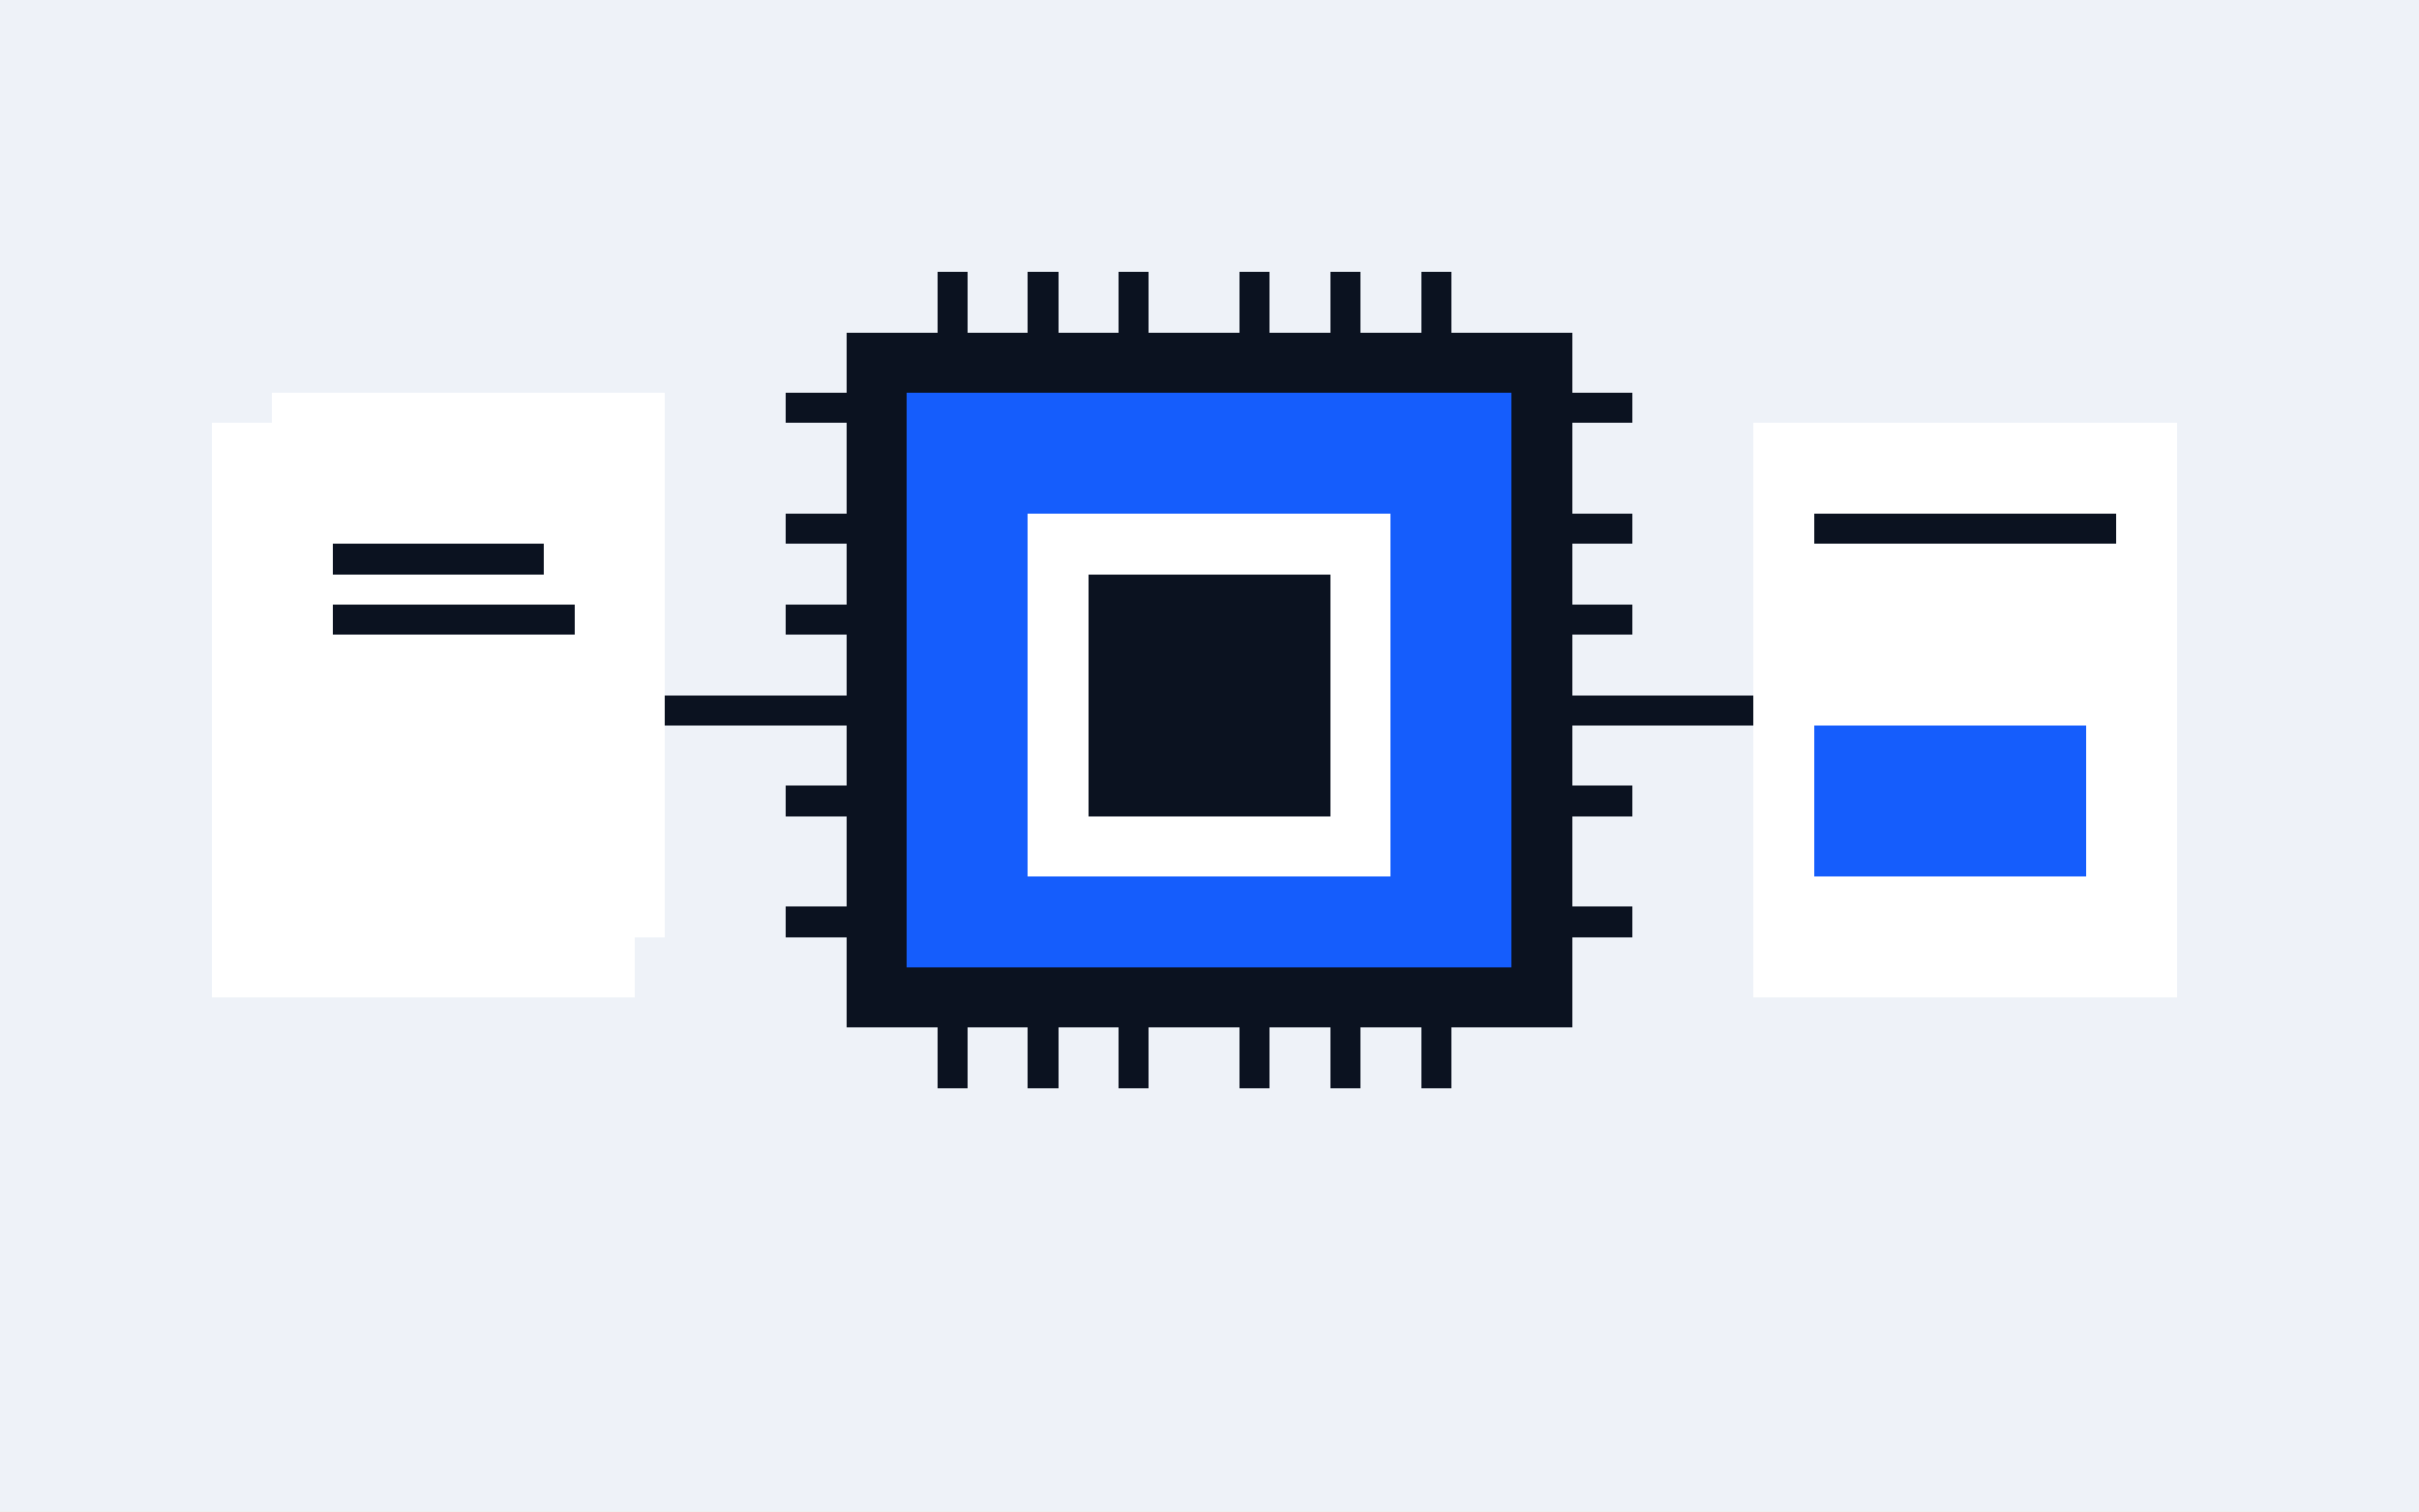
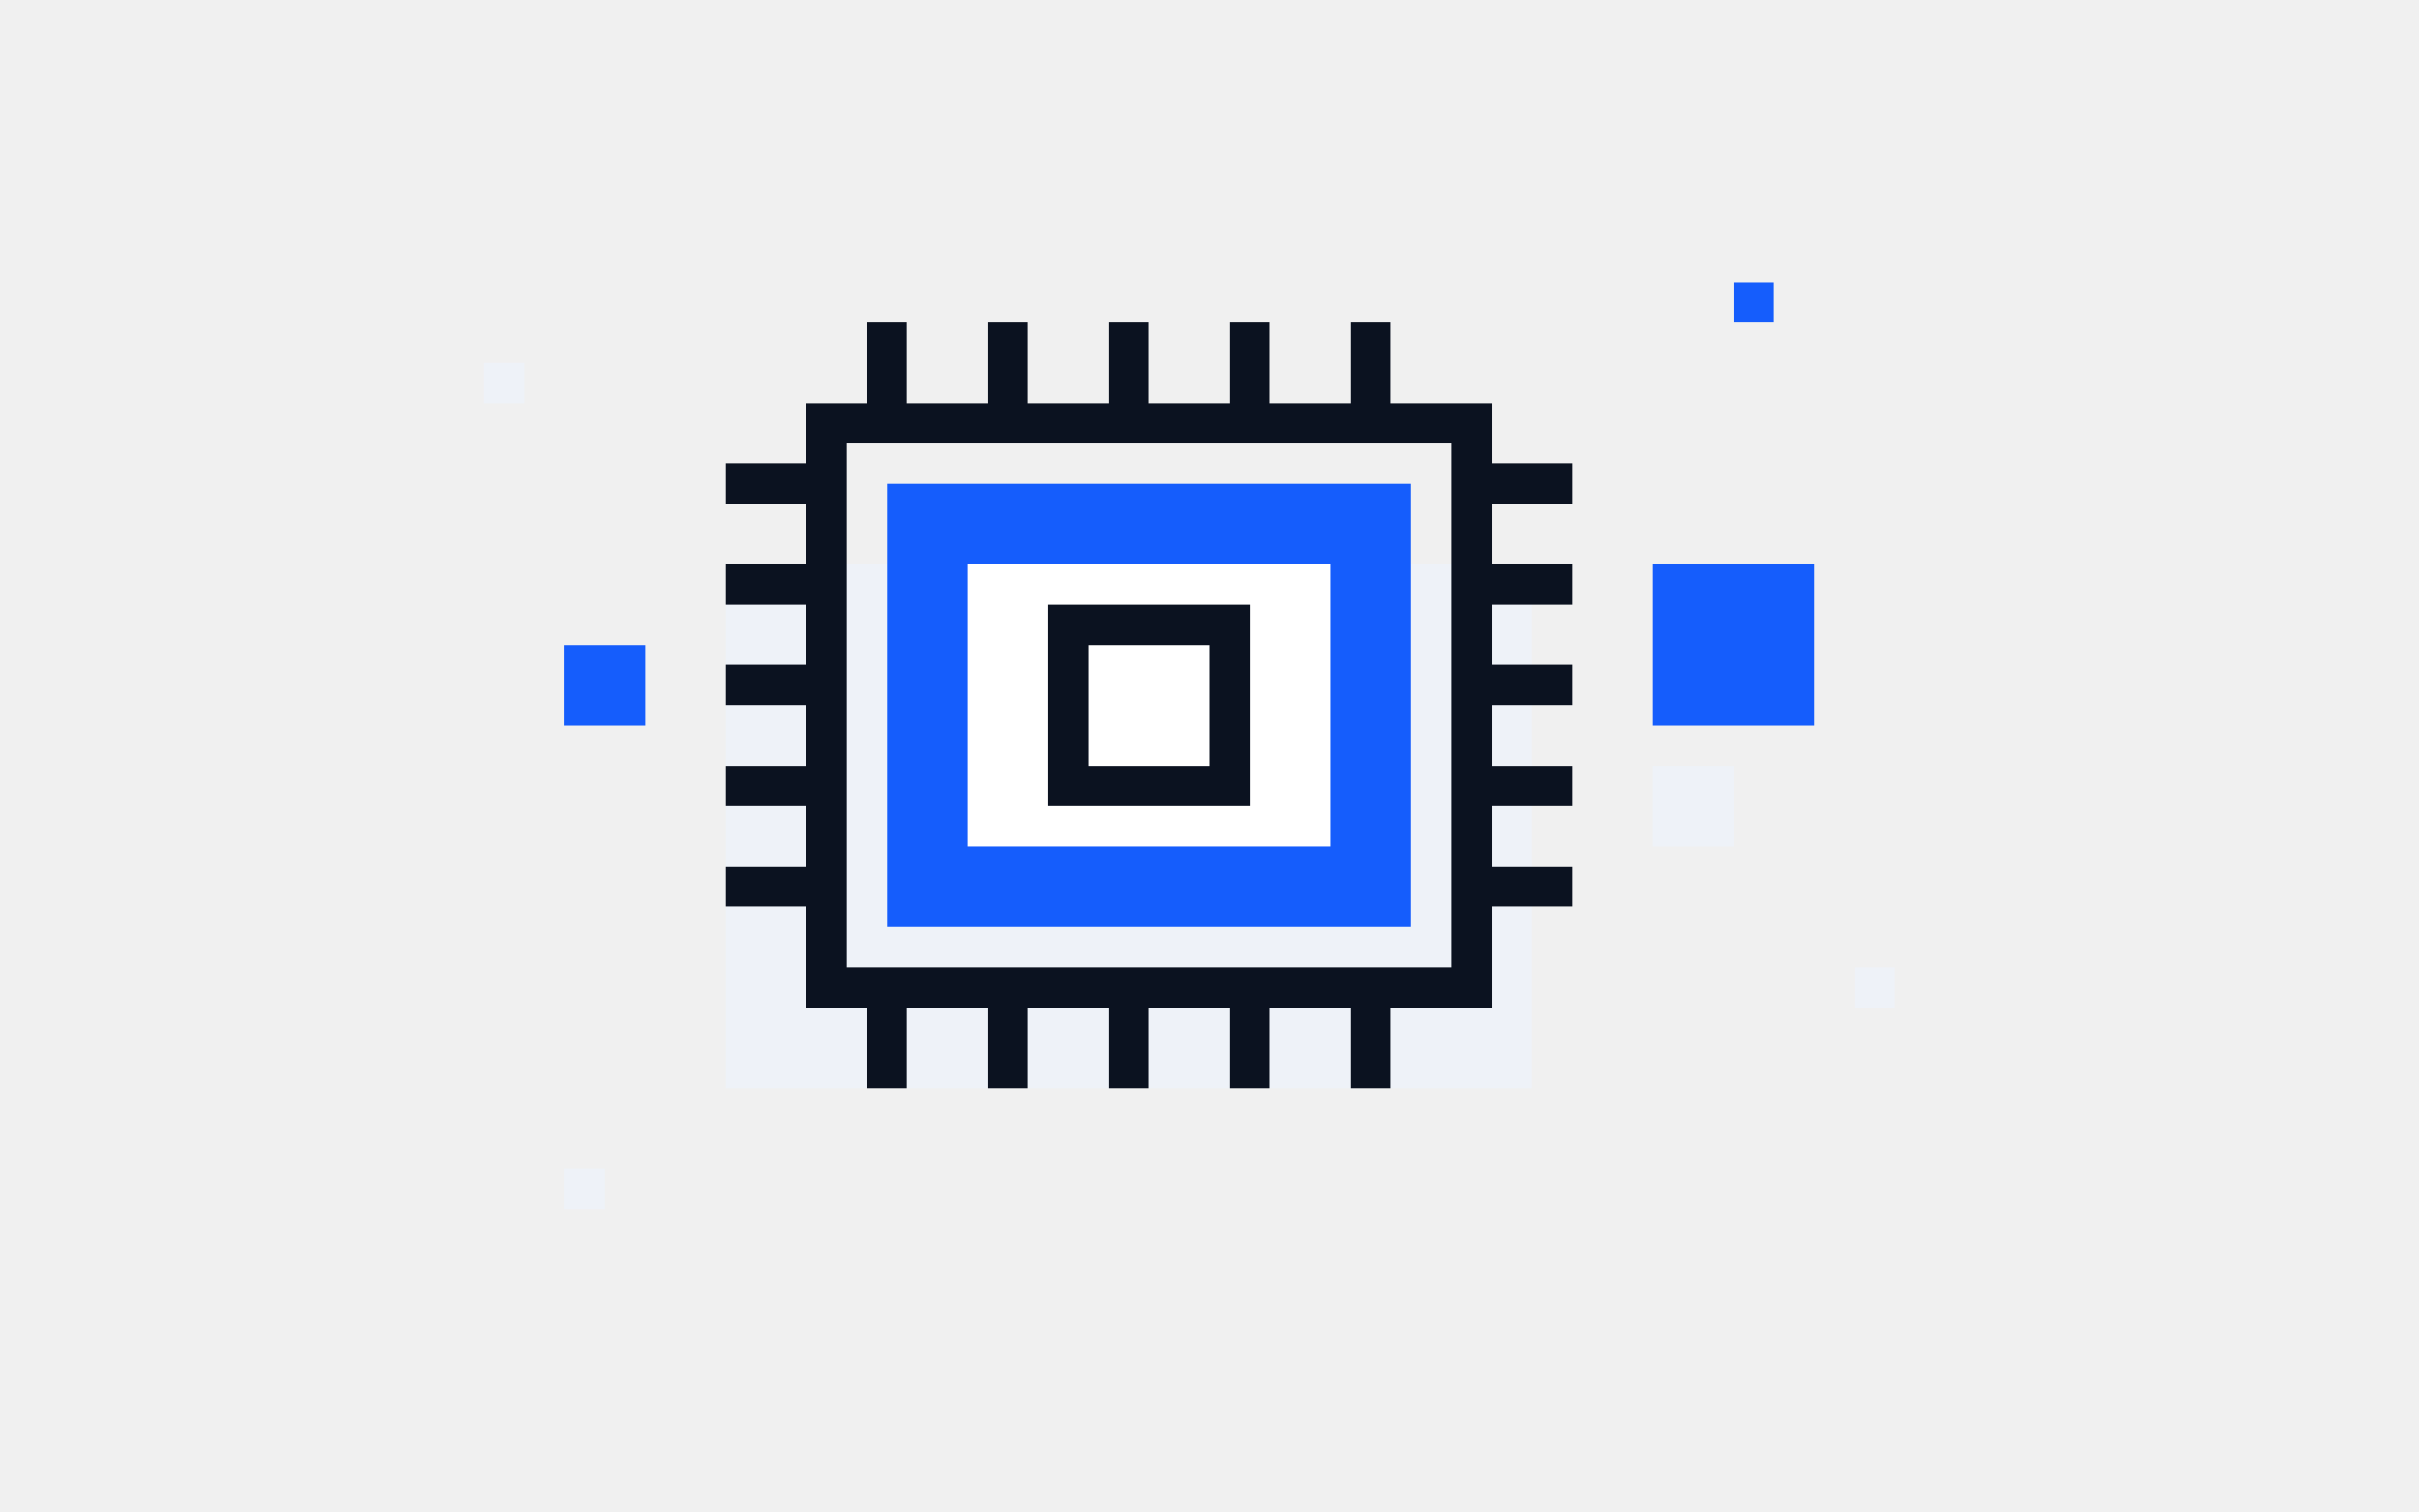
<svg xmlns="http://www.w3.org/2000/svg" viewBox="0 0 960 600" fill="none" shape-rendering="crispEdges">
-   <rect x="0" y="0" width="960" height="12" fill="#EEF2F8" />
-   <rect x="0" y="12" width="960" height="12" fill="#EEF2F8" />
-   <rect x="0" y="24" width="960" height="12" fill="#EEF2F8" />
-   <rect x="0" y="36" width="960" height="12" fill="#EEF2F8" />
-   <rect x="0" y="48" width="960" height="12" fill="#EEF2F8" />
-   <rect x="0" y="60" width="960" height="12" fill="#EEF2F8" />
-   <rect x="0" y="72" width="960" height="12" fill="#EEF2F8" />
-   <rect x="0" y="84" width="960" height="12" fill="#EEF2F8" />
-   <rect x="0" y="96" width="960" height="12" fill="#EEF2F8" />
-   <rect x="0" y="108" width="372" height="12" fill="#EEF2F8" />
-   <rect x="372" y="108" width="12" height="12" fill="#0B1220" />
-   <rect x="384" y="108" width="24" height="12" fill="#EEF2F8" />
-   <rect x="408" y="108" width="12" height="12" fill="#0B1220" />
-   <rect x="420" y="108" width="24" height="12" fill="#EEF2F8" />
-   <rect x="444" y="108" width="12" height="12" fill="#0B1220" />
-   <rect x="456" y="108" width="36" height="12" fill="#EEF2F8" />
-   <rect x="492" y="108" width="12" height="12" fill="#0B1220" />
-   <rect x="504" y="108" width="24" height="12" fill="#EEF2F8" />
-   <rect x="528" y="108" width="12" height="12" fill="#0B1220" />
-   <rect x="540" y="108" width="24" height="12" fill="#EEF2F8" />
-   <rect x="564" y="108" width="12" height="12" fill="#0B1220" />
-   <rect x="576" y="108" width="384" height="12" fill="#EEF2F8" />
-   <rect x="0" y="120" width="372" height="12" fill="#EEF2F8" />
-   <rect x="372" y="120" width="12" height="12" fill="#0B1220" />
-   <rect x="384" y="120" width="24" height="12" fill="#EEF2F8" />
-   <rect x="408" y="120" width="12" height="12" fill="#0B1220" />
-   <rect x="420" y="120" width="24" height="12" fill="#EEF2F8" />
-   <rect x="444" y="120" width="12" height="12" fill="#0B1220" />
-   <rect x="456" y="120" width="36" height="12" fill="#EEF2F8" />
-   <rect x="492" y="120" width="12" height="12" fill="#0B1220" />
-   <rect x="504" y="120" width="24" height="12" fill="#EEF2F8" />
-   <rect x="528" y="120" width="12" height="12" fill="#0B1220" />
-   <rect x="540" y="120" width="24" height="12" fill="#EEF2F8" />
-   <rect x="564" y="120" width="12" height="12" fill="#0B1220" />
-   <rect x="576" y="120" width="384" height="12" fill="#EEF2F8" />
-   <rect x="0" y="132" width="336" height="12" fill="#EEF2F8" />
-   <rect x="336" y="132" width="288" height="12" fill="#0B1220" />
-   <rect x="624" y="132" width="336" height="12" fill="#EEF2F8" />
-   <rect x="0" y="144" width="336" height="12" fill="#EEF2F8" />
-   <rect x="336" y="144" width="288" height="12" fill="#0B1220" />
-   <rect x="624" y="144" width="336" height="12" fill="#EEF2F8" />
-   <rect x="0" y="156" width="108" height="12" fill="#EEF2F8" />
-   <rect x="108" y="156" width="156" height="12" fill="#FFFFFF" />
-   <rect x="264" y="156" width="48" height="12" fill="#EEF2F8" />
-   <rect x="312" y="156" width="48" height="12" fill="#0B1220" />
-   <rect x="360" y="156" width="240" height="12" fill="#155DFC" />
-   <rect x="600" y="156" width="48" height="12" fill="#0B1220" />
-   <rect x="648" y="156" width="312" height="12" fill="#EEF2F8" />
-   <rect x="0" y="168" width="84" height="12" fill="#EEF2F8" />
-   <rect x="84" y="168" width="180" height="12" fill="#FFFFFF" />
-   <rect x="264" y="168" width="72" height="12" fill="#EEF2F8" />
-   <rect x="336" y="168" width="24" height="12" fill="#0B1220" />
-   <rect x="360" y="168" width="240" height="12" fill="#155DFC" />
-   <rect x="600" y="168" width="24" height="12" fill="#0B1220" />
-   <rect x="624" y="168" width="72" height="12" fill="#EEF2F8" />
-   <rect x="696" y="168" width="168" height="12" fill="#FFFFFF" />
-   <rect x="864" y="168" width="96" height="12" fill="#EEF2F8" />
-   <rect x="0" y="180" width="84" height="12" fill="#EEF2F8" />
-   <rect x="84" y="180" width="180" height="12" fill="#FFFFFF" />
-   <rect x="264" y="180" width="72" height="12" fill="#EEF2F8" />
-   <rect x="336" y="180" width="24" height="12" fill="#0B1220" />
-   <rect x="360" y="180" width="240" height="12" fill="#155DFC" />
-   <rect x="600" y="180" width="24" height="12" fill="#0B1220" />
-   <rect x="624" y="180" width="72" height="12" fill="#EEF2F8" />
-   <rect x="696" y="180" width="168" height="12" fill="#FFFFFF" />
-   <rect x="864" y="180" width="96" height="12" fill="#EEF2F8" />
-   <rect x="0" y="192" width="84" height="12" fill="#EEF2F8" />
-   <rect x="84" y="192" width="180" height="12" fill="#FFFFFF" />
-   <rect x="264" y="192" width="72" height="12" fill="#EEF2F8" />
-   <rect x="336" y="192" width="24" height="12" fill="#0B1220" />
-   <rect x="360" y="192" width="240" height="12" fill="#155DFC" />
-   <rect x="600" y="192" width="24" height="12" fill="#0B1220" />
-   <rect x="624" y="192" width="72" height="12" fill="#EEF2F8" />
-   <rect x="696" y="192" width="168" height="12" fill="#FFFFFF" />
-   <rect x="864" y="192" width="96" height="12" fill="#EEF2F8" />
-   <rect x="0" y="204" width="84" height="12" fill="#EEF2F8" />
-   <rect x="84" y="204" width="180" height="12" fill="#FFFFFF" />
-   <rect x="264" y="204" width="48" height="12" fill="#EEF2F8" />
-   <rect x="312" y="204" width="48" height="12" fill="#0B1220" />
-   <rect x="360" y="204" width="48" height="12" fill="#155DFC" />
-   <rect x="408" y="204" width="144" height="12" fill="#FFFFFF" />
-   <rect x="552" y="204" width="48" height="12" fill="#155DFC" />
-   <rect x="600" y="204" width="48" height="12" fill="#0B1220" />
-   <rect x="648" y="204" width="48" height="12" fill="#EEF2F8" />
-   <rect x="696" y="204" width="24" height="12" fill="#FFFFFF" />
-   <rect x="720" y="204" width="120" height="12" fill="#0B1220" />
-   <rect x="840" y="204" width="24" height="12" fill="#FFFFFF" />
-   <rect x="864" y="204" width="96" height="12" fill="#EEF2F8" />
-   <rect x="0" y="216" width="84" height="12" fill="#EEF2F8" />
-   <rect x="84" y="216" width="48" height="12" fill="#FFFFFF" />
-   <rect x="132" y="216" width="84" height="12" fill="#0B1220" />
-   <rect x="216" y="216" width="48" height="12" fill="#FFFFFF" />
-   <rect x="264" y="216" width="72" height="12" fill="#EEF2F8" />
-   <rect x="336" y="216" width="24" height="12" fill="#0B1220" />
-   <rect x="360" y="216" width="48" height="12" fill="#155DFC" />
-   <rect x="408" y="216" width="144" height="12" fill="#FFFFFF" />
-   <rect x="552" y="216" width="48" height="12" fill="#155DFC" />
-   <rect x="600" y="216" width="24" height="12" fill="#0B1220" />
-   <rect x="624" y="216" width="72" height="12" fill="#EEF2F8" />
-   <rect x="696" y="216" width="168" height="12" fill="#FFFFFF" />
-   <rect x="864" y="216" width="96" height="12" fill="#EEF2F8" />
-   <rect x="0" y="228" width="84" height="12" fill="#EEF2F8" />
-   <rect x="84" y="228" width="180" height="12" fill="#FFFFFF" />
-   <rect x="264" y="228" width="72" height="12" fill="#EEF2F8" />
-   <rect x="336" y="228" width="24" height="12" fill="#0B1220" />
-   <rect x="360" y="228" width="48" height="12" fill="#155DFC" />
-   <rect x="408" y="228" width="24" height="12" fill="#FFFFFF" />
-   <rect x="432" y="228" width="96" height="12" fill="#0B1220" />
-   <rect x="528" y="228" width="24" height="12" fill="#FFFFFF" />
-   <rect x="552" y="228" width="48" height="12" fill="#155DFC" />
-   <rect x="600" y="228" width="24" height="12" fill="#0B1220" />
-   <rect x="624" y="228" width="72" height="12" fill="#EEF2F8" />
-   <rect x="696" y="228" width="168" height="12" fill="#FFFFFF" />
-   <rect x="864" y="228" width="96" height="12" fill="#EEF2F8" />
-   <rect x="0" y="240" width="84" height="12" fill="#EEF2F8" />
-   <rect x="84" y="240" width="48" height="12" fill="#FFFFFF" />
-   <rect x="132" y="240" width="96" height="12" fill="#0B1220" />
-   <rect x="228" y="240" width="36" height="12" fill="#FFFFFF" />
-   <rect x="264" y="240" width="48" height="12" fill="#EEF2F8" />
-   <rect x="312" y="240" width="48" height="12" fill="#0B1220" />
-   <rect x="360" y="240" width="48" height="12" fill="#155DFC" />
-   <rect x="408" y="240" width="24" height="12" fill="#FFFFFF" />
-   <rect x="432" y="240" width="96" height="12" fill="#0B1220" />
-   <rect x="528" y="240" width="24" height="12" fill="#FFFFFF" />
-   <rect x="552" y="240" width="48" height="12" fill="#155DFC" />
-   <rect x="600" y="240" width="48" height="12" fill="#0B1220" />
-   <rect x="648" y="240" width="48" height="12" fill="#EEF2F8" />
-   <rect x="696" y="240" width="168" height="12" fill="#FFFFFF" />
-   <rect x="864" y="240" width="96" height="12" fill="#EEF2F8" />
-   <rect x="0" y="252" width="84" height="12" fill="#EEF2F8" />
-   <rect x="84" y="252" width="180" height="12" fill="#FFFFFF" />
-   <rect x="264" y="252" width="72" height="12" fill="#EEF2F8" />
-   <rect x="336" y="252" width="24" height="12" fill="#0B1220" />
-   <rect x="360" y="252" width="48" height="12" fill="#155DFC" />
-   <rect x="408" y="252" width="24" height="12" fill="#FFFFFF" />
-   <rect x="432" y="252" width="96" height="12" fill="#0B1220" />
-   <rect x="528" y="252" width="24" height="12" fill="#FFFFFF" />
-   <rect x="552" y="252" width="48" height="12" fill="#155DFC" />
-   <rect x="600" y="252" width="24" height="12" fill="#0B1220" />
-   <rect x="624" y="252" width="72" height="12" fill="#EEF2F8" />
-   <rect x="696" y="252" width="168" height="12" fill="#FFFFFF" />
-   <rect x="864" y="252" width="96" height="12" fill="#EEF2F8" />
-   <rect x="0" y="264" width="84" height="12" fill="#EEF2F8" />
-   <rect x="84" y="264" width="180" height="12" fill="#FFFFFF" />
-   <rect x="264" y="264" width="72" height="12" fill="#EEF2F8" />
-   <rect x="336" y="264" width="24" height="12" fill="#0B1220" />
-   <rect x="360" y="264" width="48" height="12" fill="#155DFC" />
-   <rect x="408" y="264" width="24" height="12" fill="#FFFFFF" />
-   <rect x="432" y="264" width="96" height="12" fill="#0B1220" />
-   <rect x="528" y="264" width="24" height="12" fill="#FFFFFF" />
-   <rect x="552" y="264" width="48" height="12" fill="#155DFC" />
-   <rect x="600" y="264" width="24" height="12" fill="#0B1220" />
-   <rect x="624" y="264" width="72" height="12" fill="#EEF2F8" />
-   <rect x="696" y="264" width="168" height="12" fill="#FFFFFF" />
-   <rect x="864" y="264" width="96" height="12" fill="#EEF2F8" />
-   <rect x="0" y="276" width="84" height="12" fill="#EEF2F8" />
-   <rect x="84" y="276" width="180" height="12" fill="#FFFFFF" />
-   <rect x="264" y="276" width="96" height="12" fill="#0B1220" />
-   <rect x="360" y="276" width="48" height="12" fill="#155DFC" />
-   <rect x="408" y="276" width="24" height="12" fill="#FFFFFF" />
-   <rect x="432" y="276" width="96" height="12" fill="#0B1220" />
-   <rect x="528" y="276" width="24" height="12" fill="#FFFFFF" />
-   <rect x="552" y="276" width="48" height="12" fill="#155DFC" />
-   <rect x="600" y="276" width="96" height="12" fill="#0B1220" />
-   <rect x="696" y="276" width="168" height="12" fill="#FFFFFF" />
-   <rect x="864" y="276" width="96" height="12" fill="#EEF2F8" />
-   <rect x="0" y="288" width="84" height="12" fill="#EEF2F8" />
-   <rect x="84" y="288" width="180" height="12" fill="#FFFFFF" />
-   <rect x="264" y="288" width="72" height="12" fill="#EEF2F8" />
-   <rect x="336" y="288" width="24" height="12" fill="#0B1220" />
-   <rect x="360" y="288" width="48" height="12" fill="#155DFC" />
-   <rect x="408" y="288" width="24" height="12" fill="#FFFFFF" />
-   <rect x="432" y="288" width="96" height="12" fill="#0B1220" />
-   <rect x="528" y="288" width="24" height="12" fill="#FFFFFF" />
-   <rect x="552" y="288" width="48" height="12" fill="#155DFC" />
-   <rect x="600" y="288" width="24" height="12" fill="#0B1220" />
-   <rect x="624" y="288" width="72" height="12" fill="#EEF2F8" />
-   <rect x="696" y="288" width="24" height="12" fill="#FFFFFF" />
-   <rect x="720" y="288" width="108" height="12" fill="#155DFC" />
-   <rect x="828" y="288" width="36" height="12" fill="#FFFFFF" />
-   <rect x="864" y="288" width="96" height="12" fill="#EEF2F8" />
-   <rect x="0" y="300" width="84" height="12" fill="#EEF2F8" />
-   <rect x="84" y="300" width="180" height="12" fill="#FFFFFF" />
-   <rect x="264" y="300" width="72" height="12" fill="#EEF2F8" />
-   <rect x="336" y="300" width="24" height="12" fill="#0B1220" />
-   <rect x="360" y="300" width="48" height="12" fill="#155DFC" />
-   <rect x="408" y="300" width="24" height="12" fill="#FFFFFF" />
-   <rect x="432" y="300" width="96" height="12" fill="#0B1220" />
-   <rect x="528" y="300" width="24" height="12" fill="#FFFFFF" />
-   <rect x="552" y="300" width="48" height="12" fill="#155DFC" />
-   <rect x="600" y="300" width="24" height="12" fill="#0B1220" />
-   <rect x="624" y="300" width="72" height="12" fill="#EEF2F8" />
-   <rect x="696" y="300" width="24" height="12" fill="#FFFFFF" />
-   <rect x="720" y="300" width="108" height="12" fill="#155DFC" />
-   <rect x="828" y="300" width="36" height="12" fill="#FFFFFF" />
-   <rect x="864" y="300" width="96" height="12" fill="#EEF2F8" />
-   <rect x="0" y="312" width="84" height="12" fill="#EEF2F8" />
-   <rect x="84" y="312" width="180" height="12" fill="#FFFFFF" />
-   <rect x="264" y="312" width="48" height="12" fill="#EEF2F8" />
-   <rect x="312" y="312" width="48" height="12" fill="#0B1220" />
-   <rect x="360" y="312" width="48" height="12" fill="#155DFC" />
-   <rect x="408" y="312" width="24" height="12" fill="#FFFFFF" />
-   <rect x="432" y="312" width="96" height="12" fill="#0B1220" />
-   <rect x="528" y="312" width="24" height="12" fill="#FFFFFF" />
-   <rect x="552" y="312" width="48" height="12" fill="#155DFC" />
-   <rect x="600" y="312" width="48" height="12" fill="#0B1220" />
-   <rect x="648" y="312" width="48" height="12" fill="#EEF2F8" />
-   <rect x="696" y="312" width="24" height="12" fill="#FFFFFF" />
-   <rect x="720" y="312" width="108" height="12" fill="#155DFC" />
-   <rect x="828" y="312" width="36" height="12" fill="#FFFFFF" />
-   <rect x="864" y="312" width="96" height="12" fill="#EEF2F8" />
-   <rect x="0" y="324" width="84" height="12" fill="#EEF2F8" />
-   <rect x="84" y="324" width="180" height="12" fill="#FFFFFF" />
-   <rect x="264" y="324" width="72" height="12" fill="#EEF2F8" />
-   <rect x="336" y="324" width="24" height="12" fill="#0B1220" />
-   <rect x="360" y="324" width="48" height="12" fill="#155DFC" />
-   <rect x="408" y="324" width="144" height="12" fill="#FFFFFF" />
-   <rect x="552" y="324" width="48" height="12" fill="#155DFC" />
-   <rect x="600" y="324" width="24" height="12" fill="#0B1220" />
-   <rect x="624" y="324" width="72" height="12" fill="#EEF2F8" />
-   <rect x="696" y="324" width="24" height="12" fill="#FFFFFF" />
-   <rect x="720" y="324" width="108" height="12" fill="#155DFC" />
-   <rect x="828" y="324" width="36" height="12" fill="#FFFFFF" />
-   <rect x="864" y="324" width="96" height="12" fill="#EEF2F8" />
-   <rect x="0" y="336" width="84" height="12" fill="#EEF2F8" />
-   <rect x="84" y="336" width="180" height="12" fill="#FFFFFF" />
-   <rect x="264" y="336" width="72" height="12" fill="#EEF2F8" />
-   <rect x="336" y="336" width="24" height="12" fill="#0B1220" />
-   <rect x="360" y="336" width="48" height="12" fill="#155DFC" />
-   <rect x="408" y="336" width="144" height="12" fill="#FFFFFF" />
-   <rect x="552" y="336" width="48" height="12" fill="#155DFC" />
-   <rect x="600" y="336" width="24" height="12" fill="#0B1220" />
-   <rect x="624" y="336" width="72" height="12" fill="#EEF2F8" />
-   <rect x="696" y="336" width="24" height="12" fill="#FFFFFF" />
-   <rect x="720" y="336" width="108" height="12" fill="#155DFC" />
-   <rect x="828" y="336" width="36" height="12" fill="#FFFFFF" />
-   <rect x="864" y="336" width="96" height="12" fill="#EEF2F8" />
-   <rect x="0" y="348" width="84" height="12" fill="#EEF2F8" />
-   <rect x="84" y="348" width="180" height="12" fill="#FFFFFF" />
-   <rect x="264" y="348" width="72" height="12" fill="#EEF2F8" />
-   <rect x="336" y="348" width="24" height="12" fill="#0B1220" />
-   <rect x="360" y="348" width="240" height="12" fill="#155DFC" />
-   <rect x="600" y="348" width="24" height="12" fill="#0B1220" />
-   <rect x="624" y="348" width="72" height="12" fill="#EEF2F8" />
-   <rect x="696" y="348" width="168" height="12" fill="#FFFFFF" />
-   <rect x="864" y="348" width="96" height="12" fill="#EEF2F8" />
-   <rect x="0" y="360" width="84" height="12" fill="#EEF2F8" />
-   <rect x="84" y="360" width="180" height="12" fill="#FFFFFF" />
-   <rect x="264" y="360" width="48" height="12" fill="#EEF2F8" />
-   <rect x="312" y="360" width="48" height="12" fill="#0B1220" />
-   <rect x="360" y="360" width="240" height="12" fill="#155DFC" />
-   <rect x="600" y="360" width="48" height="12" fill="#0B1220" />
-   <rect x="648" y="360" width="48" height="12" fill="#EEF2F8" />
-   <rect x="696" y="360" width="168" height="12" fill="#FFFFFF" />
-   <rect x="864" y="360" width="96" height="12" fill="#EEF2F8" />
-   <rect x="0" y="372" width="84" height="12" fill="#EEF2F8" />
-   <rect x="84" y="372" width="168" height="12" fill="#FFFFFF" />
-   <rect x="252" y="372" width="84" height="12" fill="#EEF2F8" />
-   <rect x="336" y="372" width="24" height="12" fill="#0B1220" />
-   <rect x="360" y="372" width="240" height="12" fill="#155DFC" />
-   <rect x="600" y="372" width="24" height="12" fill="#0B1220" />
-   <rect x="624" y="372" width="72" height="12" fill="#EEF2F8" />
-   <rect x="696" y="372" width="168" height="12" fill="#FFFFFF" />
-   <rect x="864" y="372" width="96" height="12" fill="#EEF2F8" />
-   <rect x="0" y="384" width="84" height="12" fill="#EEF2F8" />
-   <rect x="84" y="384" width="168" height="12" fill="#FFFFFF" />
-   <rect x="252" y="384" width="84" height="12" fill="#EEF2F8" />
-   <rect x="336" y="384" width="288" height="12" fill="#0B1220" />
-   <rect x="624" y="384" width="72" height="12" fill="#EEF2F8" />
-   <rect x="696" y="384" width="168" height="12" fill="#FFFFFF" />
-   <rect x="864" y="384" width="96" height="12" fill="#EEF2F8" />
-   <rect x="0" y="396" width="336" height="12" fill="#EEF2F8" />
-   <rect x="336" y="396" width="288" height="12" fill="#0B1220" />
-   <rect x="624" y="396" width="336" height="12" fill="#EEF2F8" />
-   <rect x="0" y="408" width="372" height="12" fill="#EEF2F8" />
-   <rect x="372" y="408" width="12" height="12" fill="#0B1220" />
-   <rect x="384" y="408" width="24" height="12" fill="#EEF2F8" />
-   <rect x="408" y="408" width="12" height="12" fill="#0B1220" />
-   <rect x="420" y="408" width="24" height="12" fill="#EEF2F8" />
-   <rect x="444" y="408" width="12" height="12" fill="#0B1220" />
-   <rect x="456" y="408" width="36" height="12" fill="#EEF2F8" />
-   <rect x="492" y="408" width="12" height="12" fill="#0B1220" />
-   <rect x="504" y="408" width="24" height="12" fill="#EEF2F8" />
-   <rect x="528" y="408" width="12" height="12" fill="#0B1220" />
-   <rect x="540" y="408" width="24" height="12" fill="#EEF2F8" />
-   <rect x="564" y="408" width="12" height="12" fill="#0B1220" />
-   <rect x="576" y="408" width="384" height="12" fill="#EEF2F8" />
-   <rect x="0" y="420" width="372" height="12" fill="#EEF2F8" />
-   <rect x="372" y="420" width="12" height="12" fill="#0B1220" />
-   <rect x="384" y="420" width="24" height="12" fill="#EEF2F8" />
-   <rect x="408" y="420" width="12" height="12" fill="#0B1220" />
-   <rect x="420" y="420" width="24" height="12" fill="#EEF2F8" />
-   <rect x="444" y="420" width="12" height="12" fill="#0B1220" />
-   <rect x="456" y="420" width="36" height="12" fill="#EEF2F8" />
-   <rect x="492" y="420" width="12" height="12" fill="#0B1220" />
-   <rect x="504" y="420" width="24" height="12" fill="#EEF2F8" />
-   <rect x="528" y="420" width="12" height="12" fill="#0B1220" />
-   <rect x="540" y="420" width="24" height="12" fill="#EEF2F8" />
-   <rect x="564" y="420" width="12" height="12" fill="#0B1220" />
-   <rect x="576" y="420" width="384" height="12" fill="#EEF2F8" />
-   <rect x="0" y="432" width="960" height="12" fill="#EEF2F8" />
-   <rect x="0" y="444" width="960" height="12" fill="#EEF2F8" />
-   <rect x="0" y="456" width="960" height="12" fill="#EEF2F8" />
-   <rect x="0" y="468" width="960" height="12" fill="#EEF2F8" />
-   <rect x="0" y="480" width="960" height="12" fill="#EEF2F8" />
-   <rect x="0" y="492" width="960" height="12" fill="#EEF2F8" />
-   <rect x="0" y="504" width="960" height="12" fill="#EEF2F8" />
-   <rect x="0" y="516" width="960" height="12" fill="#EEF2F8" />
-   <rect x="0" y="528" width="960" height="12" fill="#EEF2F8" />
-   <rect x="0" y="540" width="960" height="12" fill="#EEF2F8" />
-   <rect x="0" y="552" width="960" height="12" fill="#EEF2F8" />
-   <rect x="0" y="564" width="960" height="12" fill="#EEF2F8" />
-   <rect x="0" y="576" width="960" height="12" fill="#EEF2F8" />
-   <rect x="0" y="588" width="960" height="12" fill="#EEF2F8" />
+   <rect x="192" y="144" width="16" height="16" fill="#EEF2F8" />
+   <rect x="736" y="384" width="16" height="16" fill="#EEF2F8" />
+   <rect x="688" y="112" width="16" height="16" fill="#155DFC" />
+   <rect x="224" y="464" width="16" height="16" fill="#EEF2F8" />
+   <rect x="288" y="224" width="320" height="208" fill="#EEF2F8" />
+   <rect x="320" y="160" width="272" height="16" fill="#0B1220" />
+   <rect x="320" y="384" width="272" height="16" fill="#0B1220" />
+   <rect x="320" y="160" width="16" height="240" fill="#0B1220" />
+   <rect x="576" y="160" width="16" height="240" fill="#0B1220" />
+   <rect x="352" y="192" width="208" height="176" fill="#155DFC" />
+   <rect x="384" y="224" width="144" height="112" fill="#FFFFFF" />
+   <rect x="416" y="240" width="80" height="16" fill="#0B1220" />
+   <rect x="416" y="304" width="80" height="16" fill="#0B1220" />
+   <rect x="416" y="240" width="16" height="80" fill="#0B1220" />
+   <rect x="480" y="240" width="16" height="80" fill="#0B1220" />
+   <rect x="344" y="128" width="16" height="32" fill="#0B1220" />
+   <rect x="344" y="400" width="16" height="32" fill="#0B1220" />
+   <rect x="288" y="184" width="32" height="16" fill="#0B1220" />
+   <rect x="592" y="184" width="32" height="16" fill="#0B1220" />
+   <rect x="392" y="128" width="16" height="32" fill="#0B1220" />
+   <rect x="392" y="400" width="16" height="32" fill="#0B1220" />
+   <rect x="288" y="224" width="32" height="16" fill="#0B1220" />
+   <rect x="592" y="224" width="32" height="16" fill="#0B1220" />
+   <rect x="440" y="128" width="16" height="32" fill="#0B1220" />
+   <rect x="440" y="400" width="16" height="32" fill="#0B1220" />
+   <rect x="288" y="264" width="32" height="16" fill="#0B1220" />
+   <rect x="592" y="264" width="32" height="16" fill="#0B1220" />
+   <rect x="488" y="128" width="16" height="32" fill="#0B1220" />
+   <rect x="488" y="400" width="16" height="32" fill="#0B1220" />
+   <rect x="288" y="304" width="32" height="16" fill="#0B1220" />
+   <rect x="592" y="304" width="32" height="16" fill="#0B1220" />
+   <rect x="536" y="128" width="16" height="32" fill="#0B1220" />
+   <rect x="536" y="400" width="16" height="32" fill="#0B1220" />
+   <rect x="288" y="344" width="32" height="16" fill="#0B1220" />
+   <rect x="592" y="344" width="32" height="16" fill="#0B1220" />
+   <rect x="656" y="224" width="64" height="64" fill="#155DFC" />
+   <rect x="656" y="304" width="32" height="32" fill="#EEF2F8" />
+   <rect x="224" y="256" width="32" height="32" fill="#155DFC" />
</svg>
